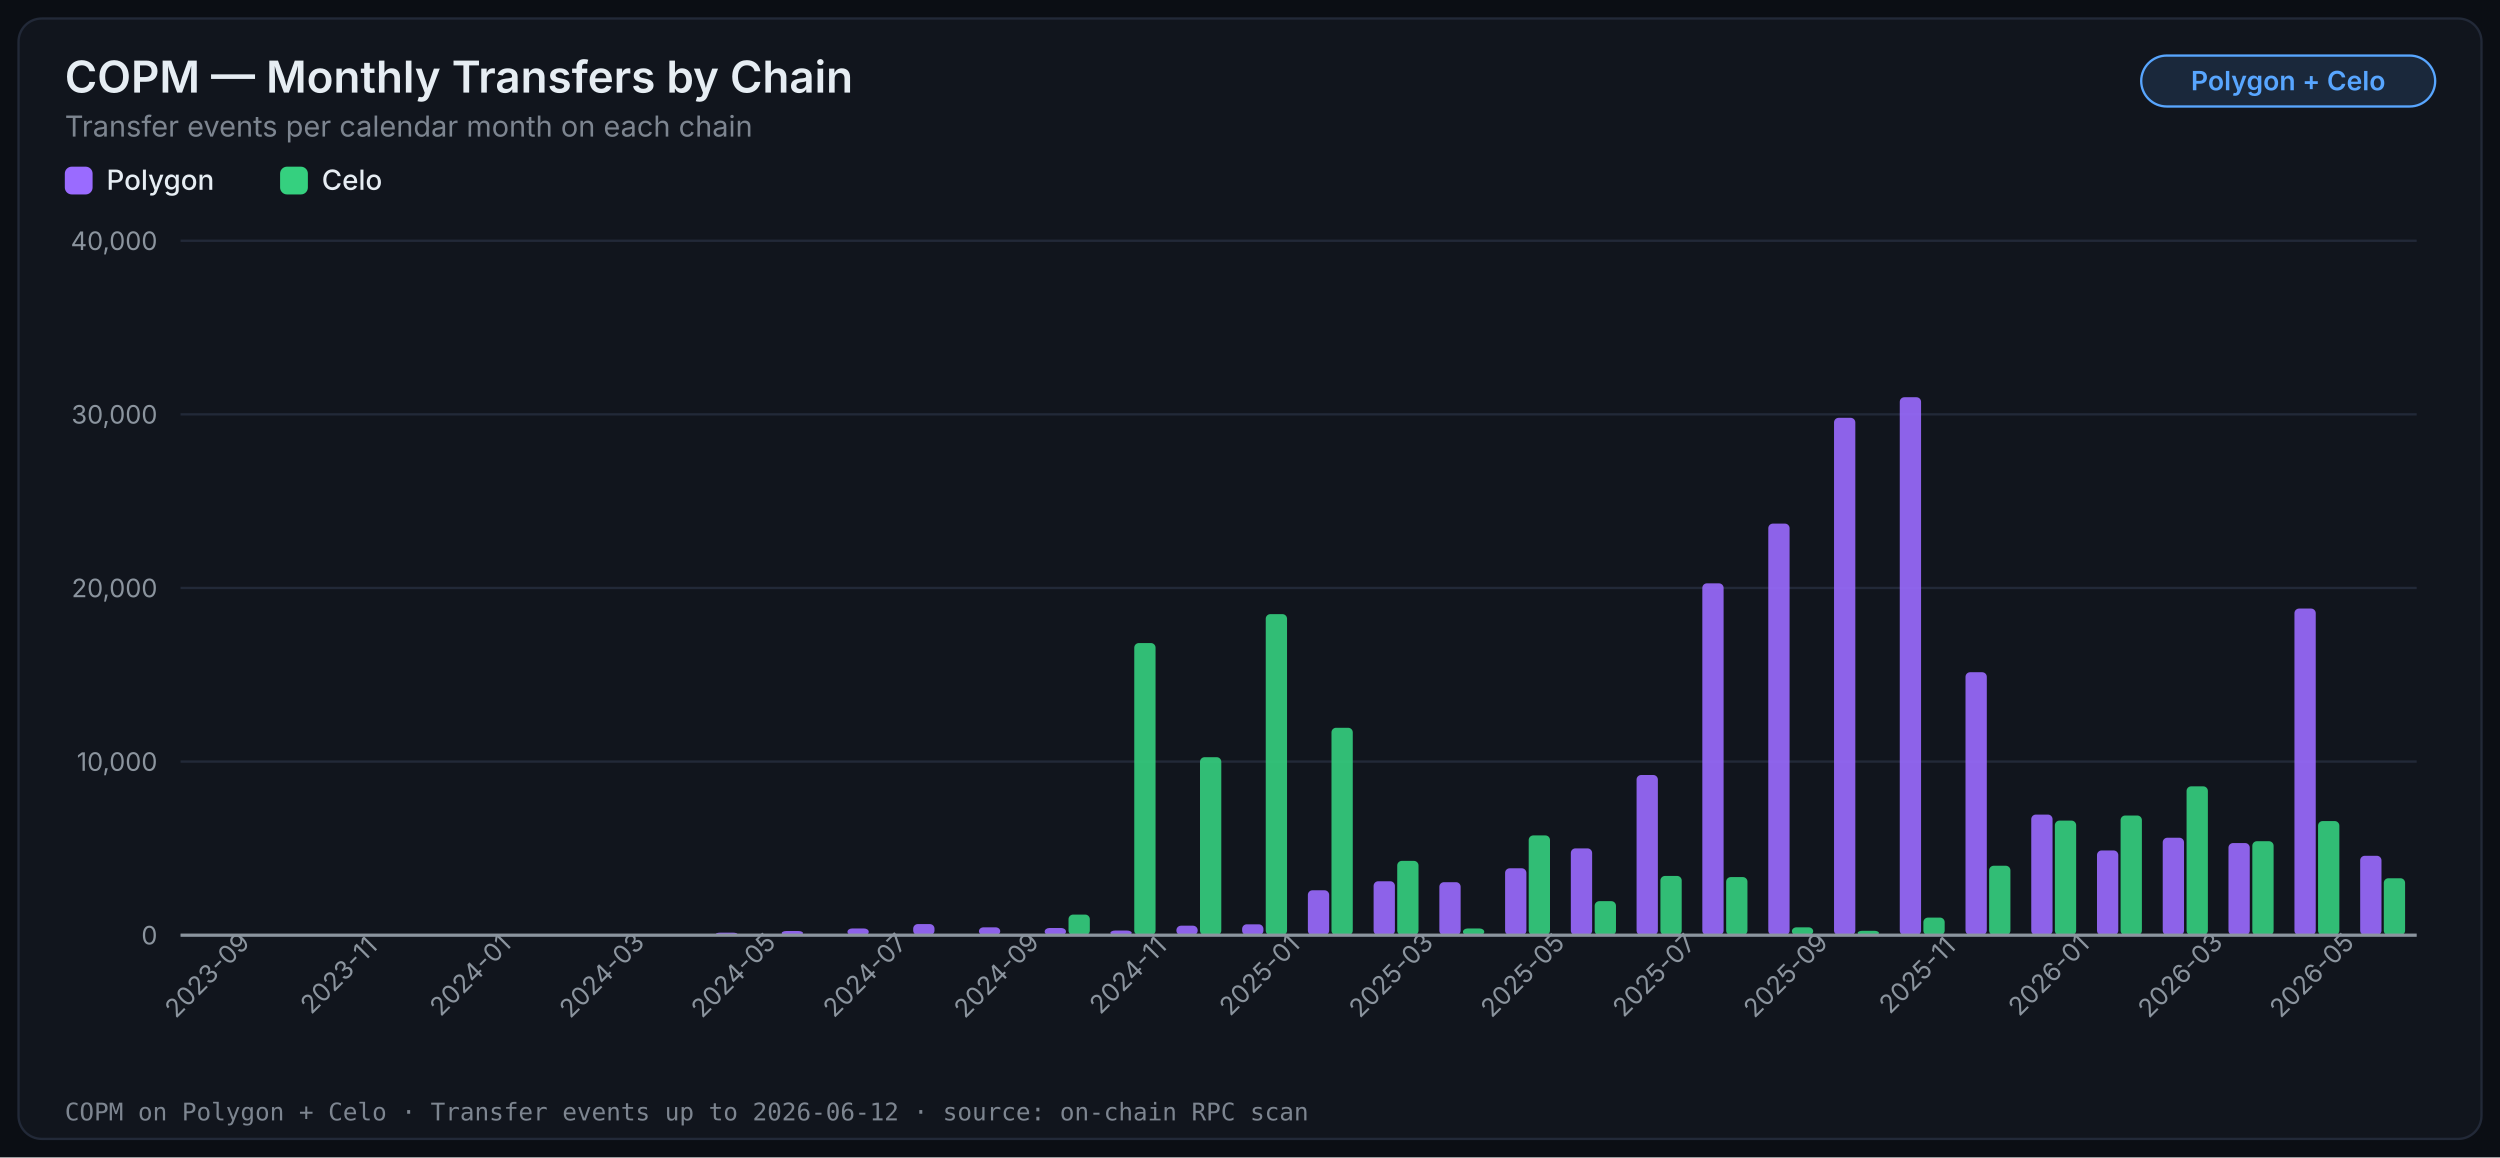
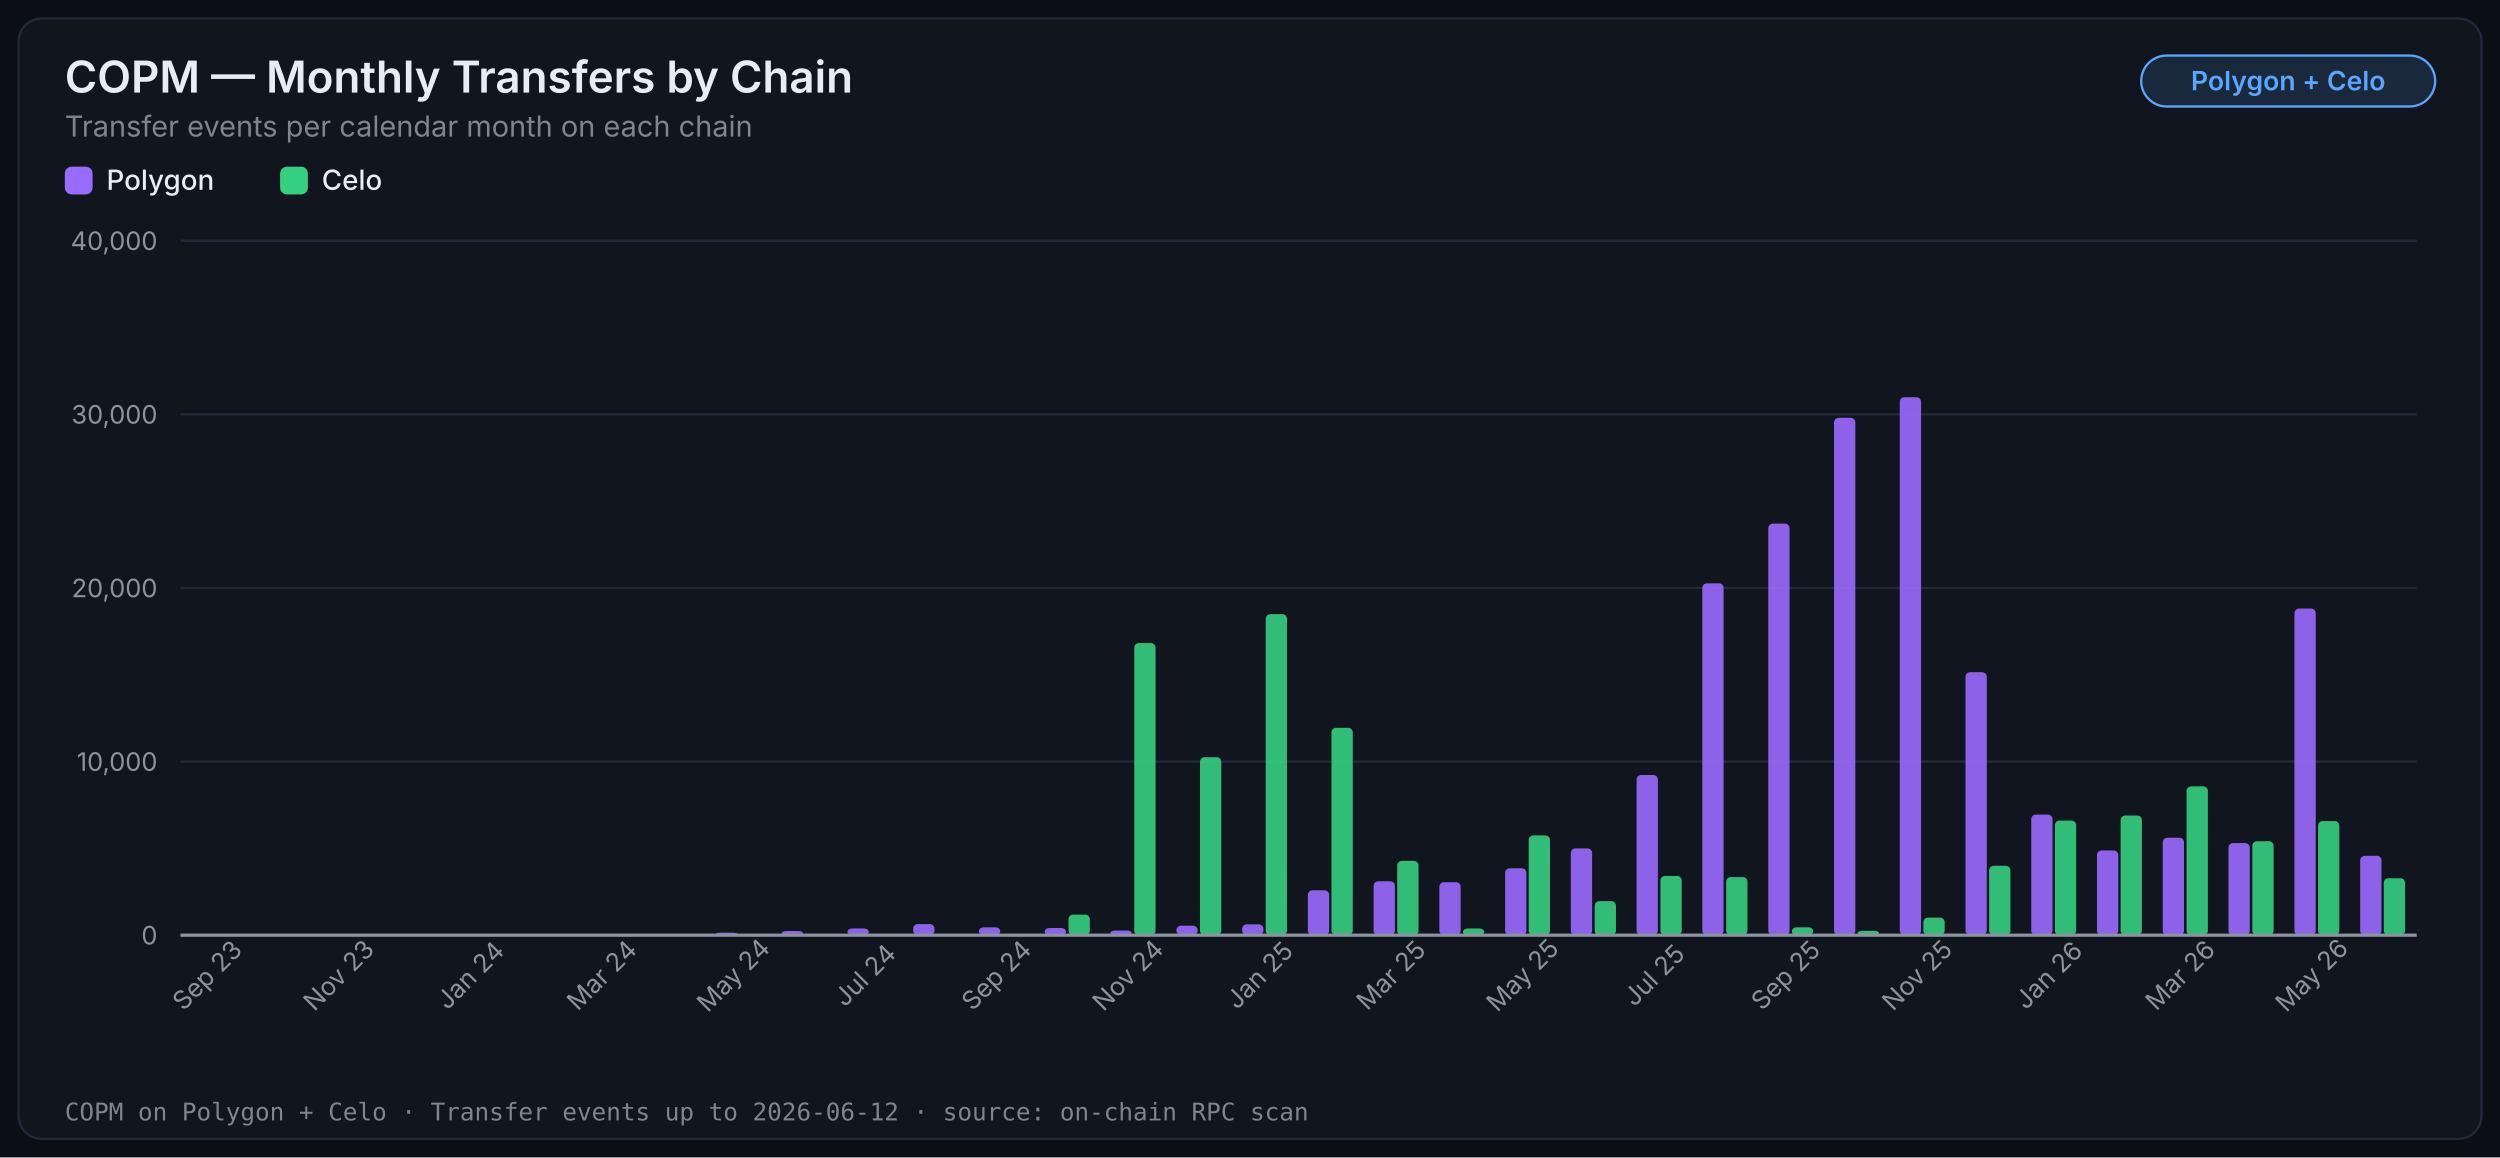
<svg xmlns="http://www.w3.org/2000/svg" width="1080" height="500" viewBox="0 0 1080 500" role="img" aria-label="COPM — Monthly Transfers by Chain">
  <style>
    .title { font: 600 19px -apple-system, 'Segoe UI', system-ui, sans-serif; fill: #e6edf3; }
    .subtitle { font: 400 12.5px -apple-system, 'Segoe UI', system-ui, sans-serif; fill: #7d8590; }
    .axis { font: 400 11px -apple-system, 'Segoe UI', system-ui, sans-serif; fill: #8b949e; }
    .label { font: 500 12px -apple-system, 'Segoe UI', system-ui, sans-serif; fill: #e6edf3; }
    .annot { font: 600 11.5px -apple-system, 'Segoe UI', system-ui, sans-serif; }
    .badge { font: 600 11.5px -apple-system, 'Segoe UI', system-ui, sans-serif; }
    .footer { font: 400 10.5px ui-monospace, 'SF Mono', Menlo, monospace; fill: #7d8590; }
  </style>
  <defs />
  <rect width="1080" height="500" fill="#0b0e14" />
  <rect x="8" y="8" width="1064" height="484" rx="10" fill="#11151d" stroke="#222938" stroke-width="1" />
  <text x="28" y="40" class="title">COPM — Monthly Transfers by Chain</text>
  <rect x="925" y="24" width="127" height="22" rx="11" fill="#58a6ff22" stroke="#58a6ff" stroke-width="1" />
  <text x="988.5" y="39" class="badge" fill="#58a6ff" text-anchor="middle">Polygon + Celo</text>
  <text x="28" y="59" class="subtitle">Transfer events per calendar month on each chain</text>
  <line x1="78" y1="404" x2="1044" y2="404" stroke="#222938" stroke-width="1" />
  <text x="68" y="408" class="axis" text-anchor="end">0</text>
  <line x1="78" y1="329" x2="1044" y2="329" stroke="#222938" stroke-width="1" />
  <text x="68" y="333" class="axis" text-anchor="end">10,000</text>
  <line x1="78" y1="254" x2="1044" y2="254" stroke="#222938" stroke-width="1" />
  <text x="68" y="258" class="axis" text-anchor="end">20,000</text>
  <line x1="78" y1="179" x2="1044" y2="179" stroke="#222938" stroke-width="1" />
  <text x="68" y="183" class="axis" text-anchor="end">30,000</text>
  <line x1="78" y1="104" x2="1044" y2="104" stroke="#222938" stroke-width="1" />
  <text x="68" y="108" class="axis" text-anchor="end">40,000</text>
  <rect x="28" y="72" width="12" height="12" rx="3" fill="#9a6bff" />
  <text x="46" y="82" class="label">Polygon</text>
  <rect x="121" y="72" width="12" height="12" rx="3" fill="#35d07f" />
  <text x="139" y="82" class="label">Celo</text>
  <rect x="82.0" y="403.6" width="9.2" height="0.4" fill="#9a6bff" fill-opacity="0.9" rx="2" />
  <rect x="92.2" y="404.0" width="9.2" height="0.0" fill="#35d07f" fill-opacity="0.9" rx="2" />
-   <text x="92.206" y="424" class="axis" text-anchor="middle" transform="rotate(-45 92.20588 424)">2023-09</text>
+   <text x="92.206" y="424" class="axis" text-anchor="middle" transform="rotate(-45 92.20588 424)">Sep 23</text>
  <rect x="110.4" y="403.9" width="9.2" height="0.1" fill="#9a6bff" fill-opacity="0.9" rx="2" />
  <rect x="120.6" y="404.0" width="9.2" height="0.0" fill="#35d07f" fill-opacity="0.9" rx="2" />
  <rect x="138.8" y="403.9" width="9.2" height="0.1" fill="#9a6bff" fill-opacity="0.9" rx="2" />
  <rect x="149.0" y="404.0" width="9.2" height="0.0" fill="#35d07f" fill-opacity="0.9" rx="2" />
-   <text x="149.029" y="424" class="axis" text-anchor="middle" transform="rotate(-45 149.0294 424)">2023-11</text>
+   <text x="149.029" y="424" class="axis" text-anchor="middle" transform="rotate(-45 149.0294 424)">Nov 23</text>
  <rect x="167.2" y="404.0" width="9.2" height="0.0" fill="#9a6bff" fill-opacity="0.9" rx="2" />
  <rect x="177.4" y="404.0" width="9.2" height="0.0" fill="#35d07f" fill-opacity="0.9" rx="2" />
  <rect x="195.6" y="403.7" width="9.2" height="0.3" fill="#9a6bff" fill-opacity="0.9" rx="2" />
  <rect x="205.9" y="404.0" width="9.2" height="0.0" fill="#35d07f" fill-opacity="0.9" rx="2" />
-   <text x="205.853" y="424" class="axis" text-anchor="middle" transform="rotate(-45 205.8529 424)">2024-01</text>
+   <text x="205.853" y="424" class="axis" text-anchor="middle" transform="rotate(-45 205.8529 424)">Jan 24</text>
  <rect x="224.0" y="403.9" width="9.2" height="0.1" fill="#9a6bff" fill-opacity="0.9" rx="2" />
  <rect x="234.3" y="404.0" width="9.2" height="0.0" fill="#35d07f" fill-opacity="0.9" rx="2" />
  <rect x="252.4" y="403.8" width="9.2" height="0.2" fill="#9a6bff" fill-opacity="0.9" rx="2" />
  <rect x="262.7" y="404.0" width="9.2" height="0.0" fill="#35d07f" fill-opacity="0.9" rx="2" />
-   <text x="262.676" y="424" class="axis" text-anchor="middle" transform="rotate(-45 262.6765 424)">2024-03</text>
+   <text x="262.676" y="424" class="axis" text-anchor="middle" transform="rotate(-45 262.6765 424)">Mar 24</text>
  <rect x="280.9" y="403.7" width="9.2" height="0.3" fill="#9a6bff" fill-opacity="0.9" rx="2" />
  <rect x="291.1" y="404.0" width="9.2" height="0.0" fill="#35d07f" fill-opacity="0.9" rx="2" />
  <rect x="309.3" y="402.9" width="9.2" height="1.1" fill="#9a6bff" fill-opacity="0.9" rx="2" />
  <rect x="319.5" y="404.0" width="9.2" height="0.0" fill="#35d07f" fill-opacity="0.9" rx="2" />
-   <text x="319.5" y="424" class="axis" text-anchor="middle" transform="rotate(-45 319.5 424)">2024-05</text>
+   <text x="319.5" y="424" class="axis" text-anchor="middle" transform="rotate(-45 319.5 424)">May 24</text>
  <rect x="337.7" y="402.2" width="9.2" height="1.8" fill="#9a6bff" fill-opacity="0.9" rx="2" />
  <rect x="347.9" y="404.0" width="9.2" height="0.0" fill="#35d07f" fill-opacity="0.9" rx="2" />
  <rect x="366.1" y="401.1" width="9.2" height="2.9" fill="#9a6bff" fill-opacity="0.9" rx="2" />
  <rect x="376.3" y="404.0" width="9.2" height="0.0" fill="#35d07f" fill-opacity="0.9" rx="2" />
-   <text x="376.324" y="424" class="axis" text-anchor="middle" transform="rotate(-45 376.3235 424)">2024-07</text>
+   <text x="376.324" y="424" class="axis" text-anchor="middle" transform="rotate(-45 376.3235 424)">Jul 24</text>
  <rect x="394.5" y="399.2" width="9.2" height="4.8" fill="#9a6bff" fill-opacity="0.9" rx="2" />
  <rect x="404.7" y="404.0" width="9.2" height="0.0" fill="#35d07f" fill-opacity="0.9" rx="2" />
  <rect x="422.9" y="400.6" width="9.2" height="3.4" fill="#9a6bff" fill-opacity="0.9" rx="2" />
  <rect x="433.1" y="404.0" width="9.2" height="0.0" fill="#35d07f" fill-opacity="0.9" rx="2" />
-   <text x="433.147" y="424" class="axis" text-anchor="middle" transform="rotate(-45 433.1471 424)">2024-09</text>
+   <text x="433.147" y="424" class="axis" text-anchor="middle" transform="rotate(-45 433.1471 424)">Sep 24</text>
  <rect x="451.3" y="400.9" width="9.2" height="3.1" fill="#9a6bff" fill-opacity="0.9" rx="2" />
  <rect x="461.6" y="395.1" width="9.2" height="8.9" fill="#35d07f" fill-opacity="0.9" rx="2" />
  <rect x="479.7" y="402.0" width="9.2" height="2.0" fill="#9a6bff" fill-opacity="0.9" rx="2" />
  <rect x="490.0" y="277.8" width="9.2" height="126.2" fill="#35d07f" fill-opacity="0.9" rx="2" />
-   <text x="489.971" y="424" class="axis" text-anchor="middle" transform="rotate(-45 489.9706 424)">2024-11</text>
+   <text x="489.971" y="424" class="axis" text-anchor="middle" transform="rotate(-45 489.9706 424)">Nov 24</text>
  <rect x="508.2" y="399.9" width="9.2" height="4.1" fill="#9a6bff" fill-opacity="0.9" rx="2" />
  <rect x="518.4" y="327.1" width="9.2" height="76.9" fill="#35d07f" fill-opacity="0.9" rx="2" />
  <rect x="536.6" y="399.3" width="9.2" height="4.7" fill="#9a6bff" fill-opacity="0.9" rx="2" />
  <rect x="546.8" y="265.3" width="9.2" height="138.7" fill="#35d07f" fill-opacity="0.9" rx="2" />
-   <text x="546.794" y="424" class="axis" text-anchor="middle" transform="rotate(-45 546.7941 424)">2025-01</text>
+   <text x="546.794" y="424" class="axis" text-anchor="middle" transform="rotate(-45 546.7941 424)">Jan 25</text>
  <rect x="565.0" y="384.6" width="9.2" height="19.4" fill="#9a6bff" fill-opacity="0.9" rx="2" />
  <rect x="575.2" y="314.4" width="9.2" height="89.6" fill="#35d07f" fill-opacity="0.9" rx="2" />
  <rect x="593.4" y="380.7" width="9.2" height="23.3" fill="#9a6bff" fill-opacity="0.9" rx="2" />
  <rect x="603.6" y="371.9" width="9.2" height="32.1" fill="#35d07f" fill-opacity="0.9" rx="2" />
-   <text x="603.618" y="424" class="axis" text-anchor="middle" transform="rotate(-45 603.6176 424)">2025-03</text>
+   <text x="603.618" y="424" class="axis" text-anchor="middle" transform="rotate(-45 603.6176 424)">Mar 25</text>
  <rect x="621.8" y="381.1" width="9.2" height="22.9" fill="#9a6bff" fill-opacity="0.9" rx="2" />
  <rect x="632.0" y="401.1" width="9.2" height="2.9" fill="#35d07f" fill-opacity="0.9" rx="2" />
  <rect x="650.2" y="375.1" width="9.2" height="28.9" fill="#9a6bff" fill-opacity="0.9" rx="2" />
  <rect x="660.4" y="360.9" width="9.2" height="43.1" fill="#35d07f" fill-opacity="0.9" rx="2" />
-   <text x="660.441" y="424" class="axis" text-anchor="middle" transform="rotate(-45 660.4412 424)">2025-05</text>
+   <text x="660.441" y="424" class="axis" text-anchor="middle" transform="rotate(-45 660.4412 424)">May 25</text>
  <rect x="678.6" y="366.5" width="9.2" height="37.5" fill="#9a6bff" fill-opacity="0.9" rx="2" />
  <rect x="688.9" y="389.3" width="9.2" height="14.7" fill="#35d07f" fill-opacity="0.9" rx="2" />
  <rect x="707.0" y="334.8" width="9.2" height="69.2" fill="#9a6bff" fill-opacity="0.9" rx="2" />
  <rect x="717.3" y="378.4" width="9.2" height="25.6" fill="#35d07f" fill-opacity="0.9" rx="2" />
-   <text x="717.265" y="424" class="axis" text-anchor="middle" transform="rotate(-45 717.2647 424)">2025-07</text>
+   <text x="717.265" y="424" class="axis" text-anchor="middle" transform="rotate(-45 717.2647 424)">Jul 25</text>
  <rect x="735.4" y="252.0" width="9.2" height="152.0" fill="#9a6bff" fill-opacity="0.9" rx="2" />
  <rect x="745.7" y="378.9" width="9.2" height="25.1" fill="#35d07f" fill-opacity="0.9" rx="2" />
  <rect x="763.9" y="226.2" width="9.2" height="177.8" fill="#9a6bff" fill-opacity="0.9" rx="2" />
  <rect x="774.1" y="400.6" width="9.2" height="3.4" fill="#35d07f" fill-opacity="0.9" rx="2" />
-   <text x="774.088" y="424" class="axis" text-anchor="middle" transform="rotate(-45 774.0882 424)">2025-09</text>
+   <text x="774.088" y="424" class="axis" text-anchor="middle" transform="rotate(-45 774.0882 424)">Sep 25</text>
  <rect x="792.3" y="180.5" width="9.2" height="223.5" fill="#9a6bff" fill-opacity="0.9" rx="2" />
  <rect x="802.5" y="402.1" width="9.2" height="1.9" fill="#35d07f" fill-opacity="0.9" rx="2" />
  <rect x="820.7" y="171.6" width="9.2" height="232.4" fill="#9a6bff" fill-opacity="0.9" rx="2" />
  <rect x="830.9" y="396.4" width="9.2" height="7.6" fill="#35d07f" fill-opacity="0.9" rx="2" />
-   <text x="830.912" y="424" class="axis" text-anchor="middle" transform="rotate(-45 830.9118 424)">2025-11</text>
+   <text x="830.912" y="424" class="axis" text-anchor="middle" transform="rotate(-45 830.9118 424)">Nov 25</text>
  <rect x="849.1" y="290.4" width="9.2" height="113.5" fill="#9a6bff" fill-opacity="0.9" rx="2" />
  <rect x="859.3" y="374.0" width="9.2" height="30.0" fill="#35d07f" fill-opacity="0.9" rx="2" />
  <rect x="877.5" y="351.9" width="9.2" height="52.1" fill="#9a6bff" fill-opacity="0.9" rx="2" />
  <rect x="887.7" y="354.5" width="9.2" height="49.5" fill="#35d07f" fill-opacity="0.9" rx="2" />
-   <text x="887.735" y="424" class="axis" text-anchor="middle" transform="rotate(-45 887.7353 424)">2026-01</text>
+   <text x="887.735" y="424" class="axis" text-anchor="middle" transform="rotate(-45 887.7353 424)">Jan 26</text>
  <rect x="905.9" y="367.4" width="9.2" height="36.6" fill="#9a6bff" fill-opacity="0.9" rx="2" />
  <rect x="916.1" y="352.3" width="9.2" height="51.7" fill="#35d07f" fill-opacity="0.9" rx="2" />
  <rect x="934.3" y="361.9" width="9.2" height="42.1" fill="#9a6bff" fill-opacity="0.9" rx="2" />
  <rect x="944.6" y="339.7" width="9.2" height="64.3" fill="#35d07f" fill-opacity="0.9" rx="2" />
-   <text x="944.559" y="424" class="axis" text-anchor="middle" transform="rotate(-45 944.5588 424)">2026-03</text>
+   <text x="944.559" y="424" class="axis" text-anchor="middle" transform="rotate(-45 944.5588 424)">Mar 26</text>
  <rect x="962.7" y="364.2" width="9.2" height="39.8" fill="#9a6bff" fill-opacity="0.9" rx="2" />
  <rect x="973.0" y="363.4" width="9.2" height="40.7" fill="#35d07f" fill-opacity="0.9" rx="2" />
  <rect x="991.2" y="262.9" width="9.2" height="141.1" fill="#9a6bff" fill-opacity="0.9" rx="2" />
  <rect x="1001.4" y="354.7" width="9.2" height="49.3" fill="#35d07f" fill-opacity="0.9" rx="2" />
-   <text x="1001.382" y="424" class="axis" text-anchor="middle" transform="rotate(-45 1001.382 424)">2026-05</text>
+   <text x="1001.382" y="424" class="axis" text-anchor="middle" transform="rotate(-45 1001.382 424)">May 26</text>
  <rect x="1019.6" y="369.7" width="9.2" height="34.3" fill="#9a6bff" fill-opacity="0.9" rx="2" />
  <rect x="1029.8" y="379.4" width="9.2" height="24.6" fill="#35d07f" fill-opacity="0.9" rx="2" />
  <line x1="78" y1="404" x2="1044" y2="404" stroke="#8b949e" stroke-width="1.4" />
  <text x="28" y="484" class="footer">COPM on Polygon + Celo · Transfer events up to 2026-06-12 · source: on-chain RPC scan</text>
</svg>
